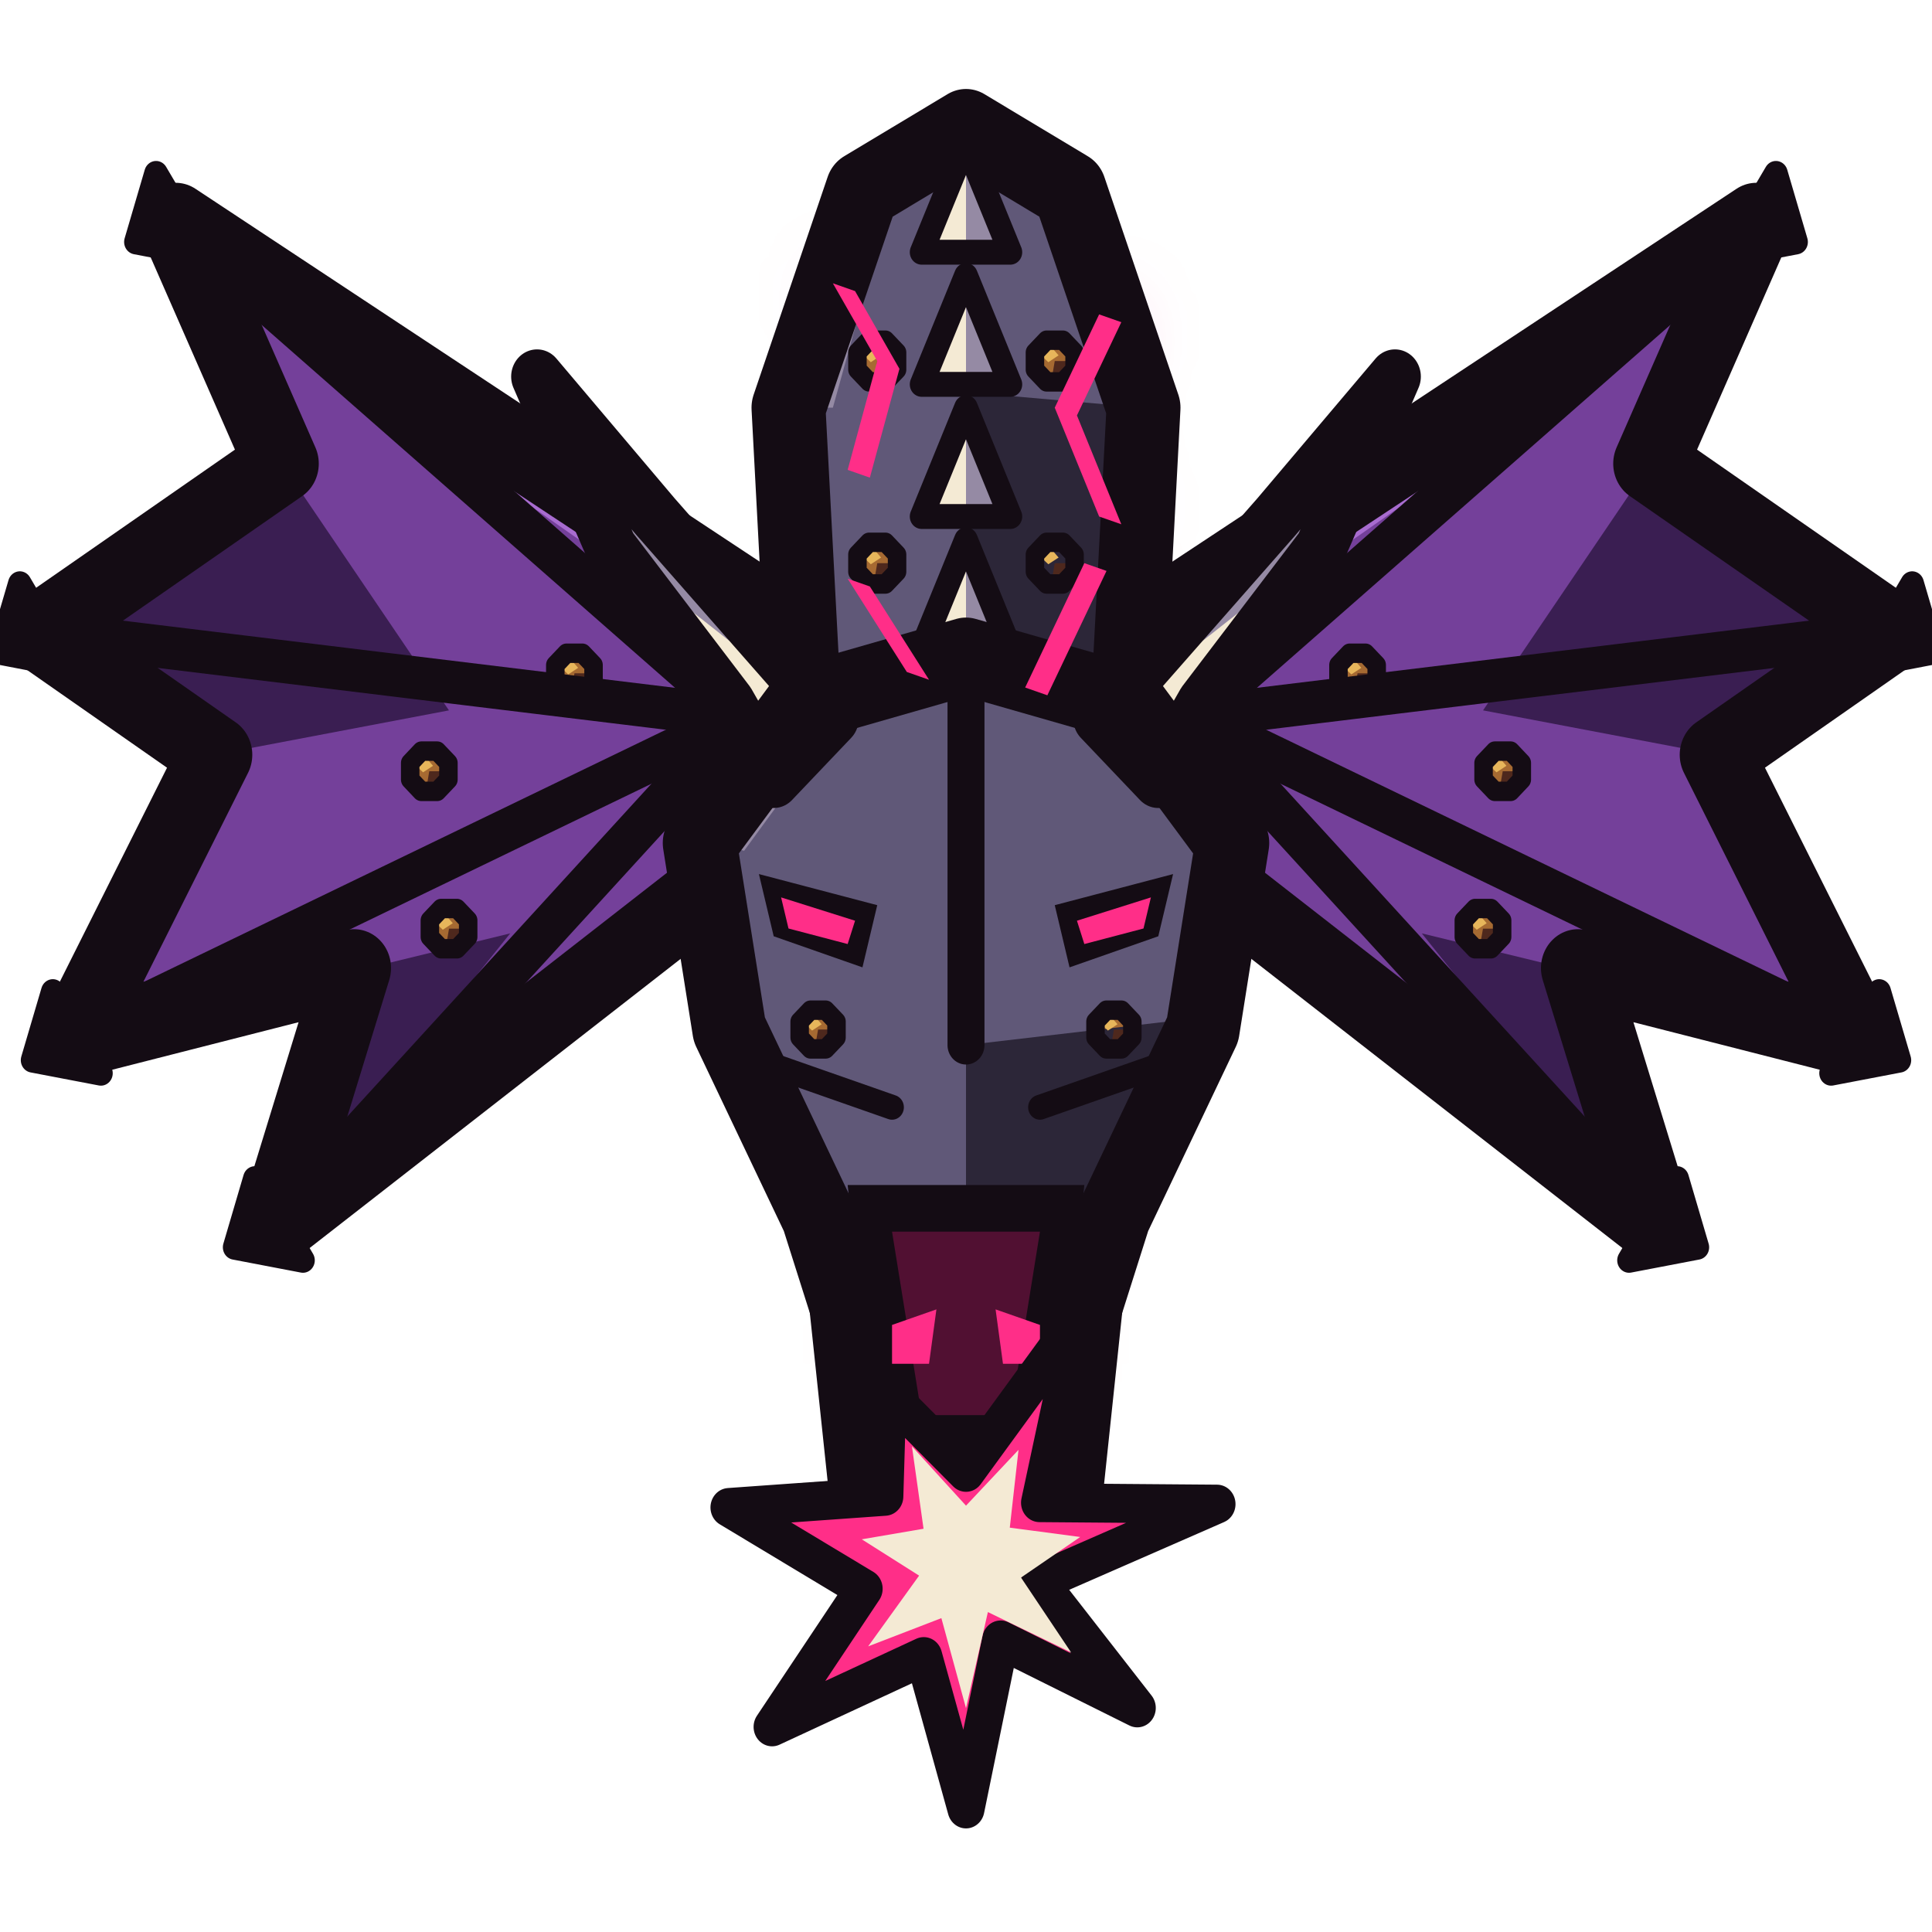
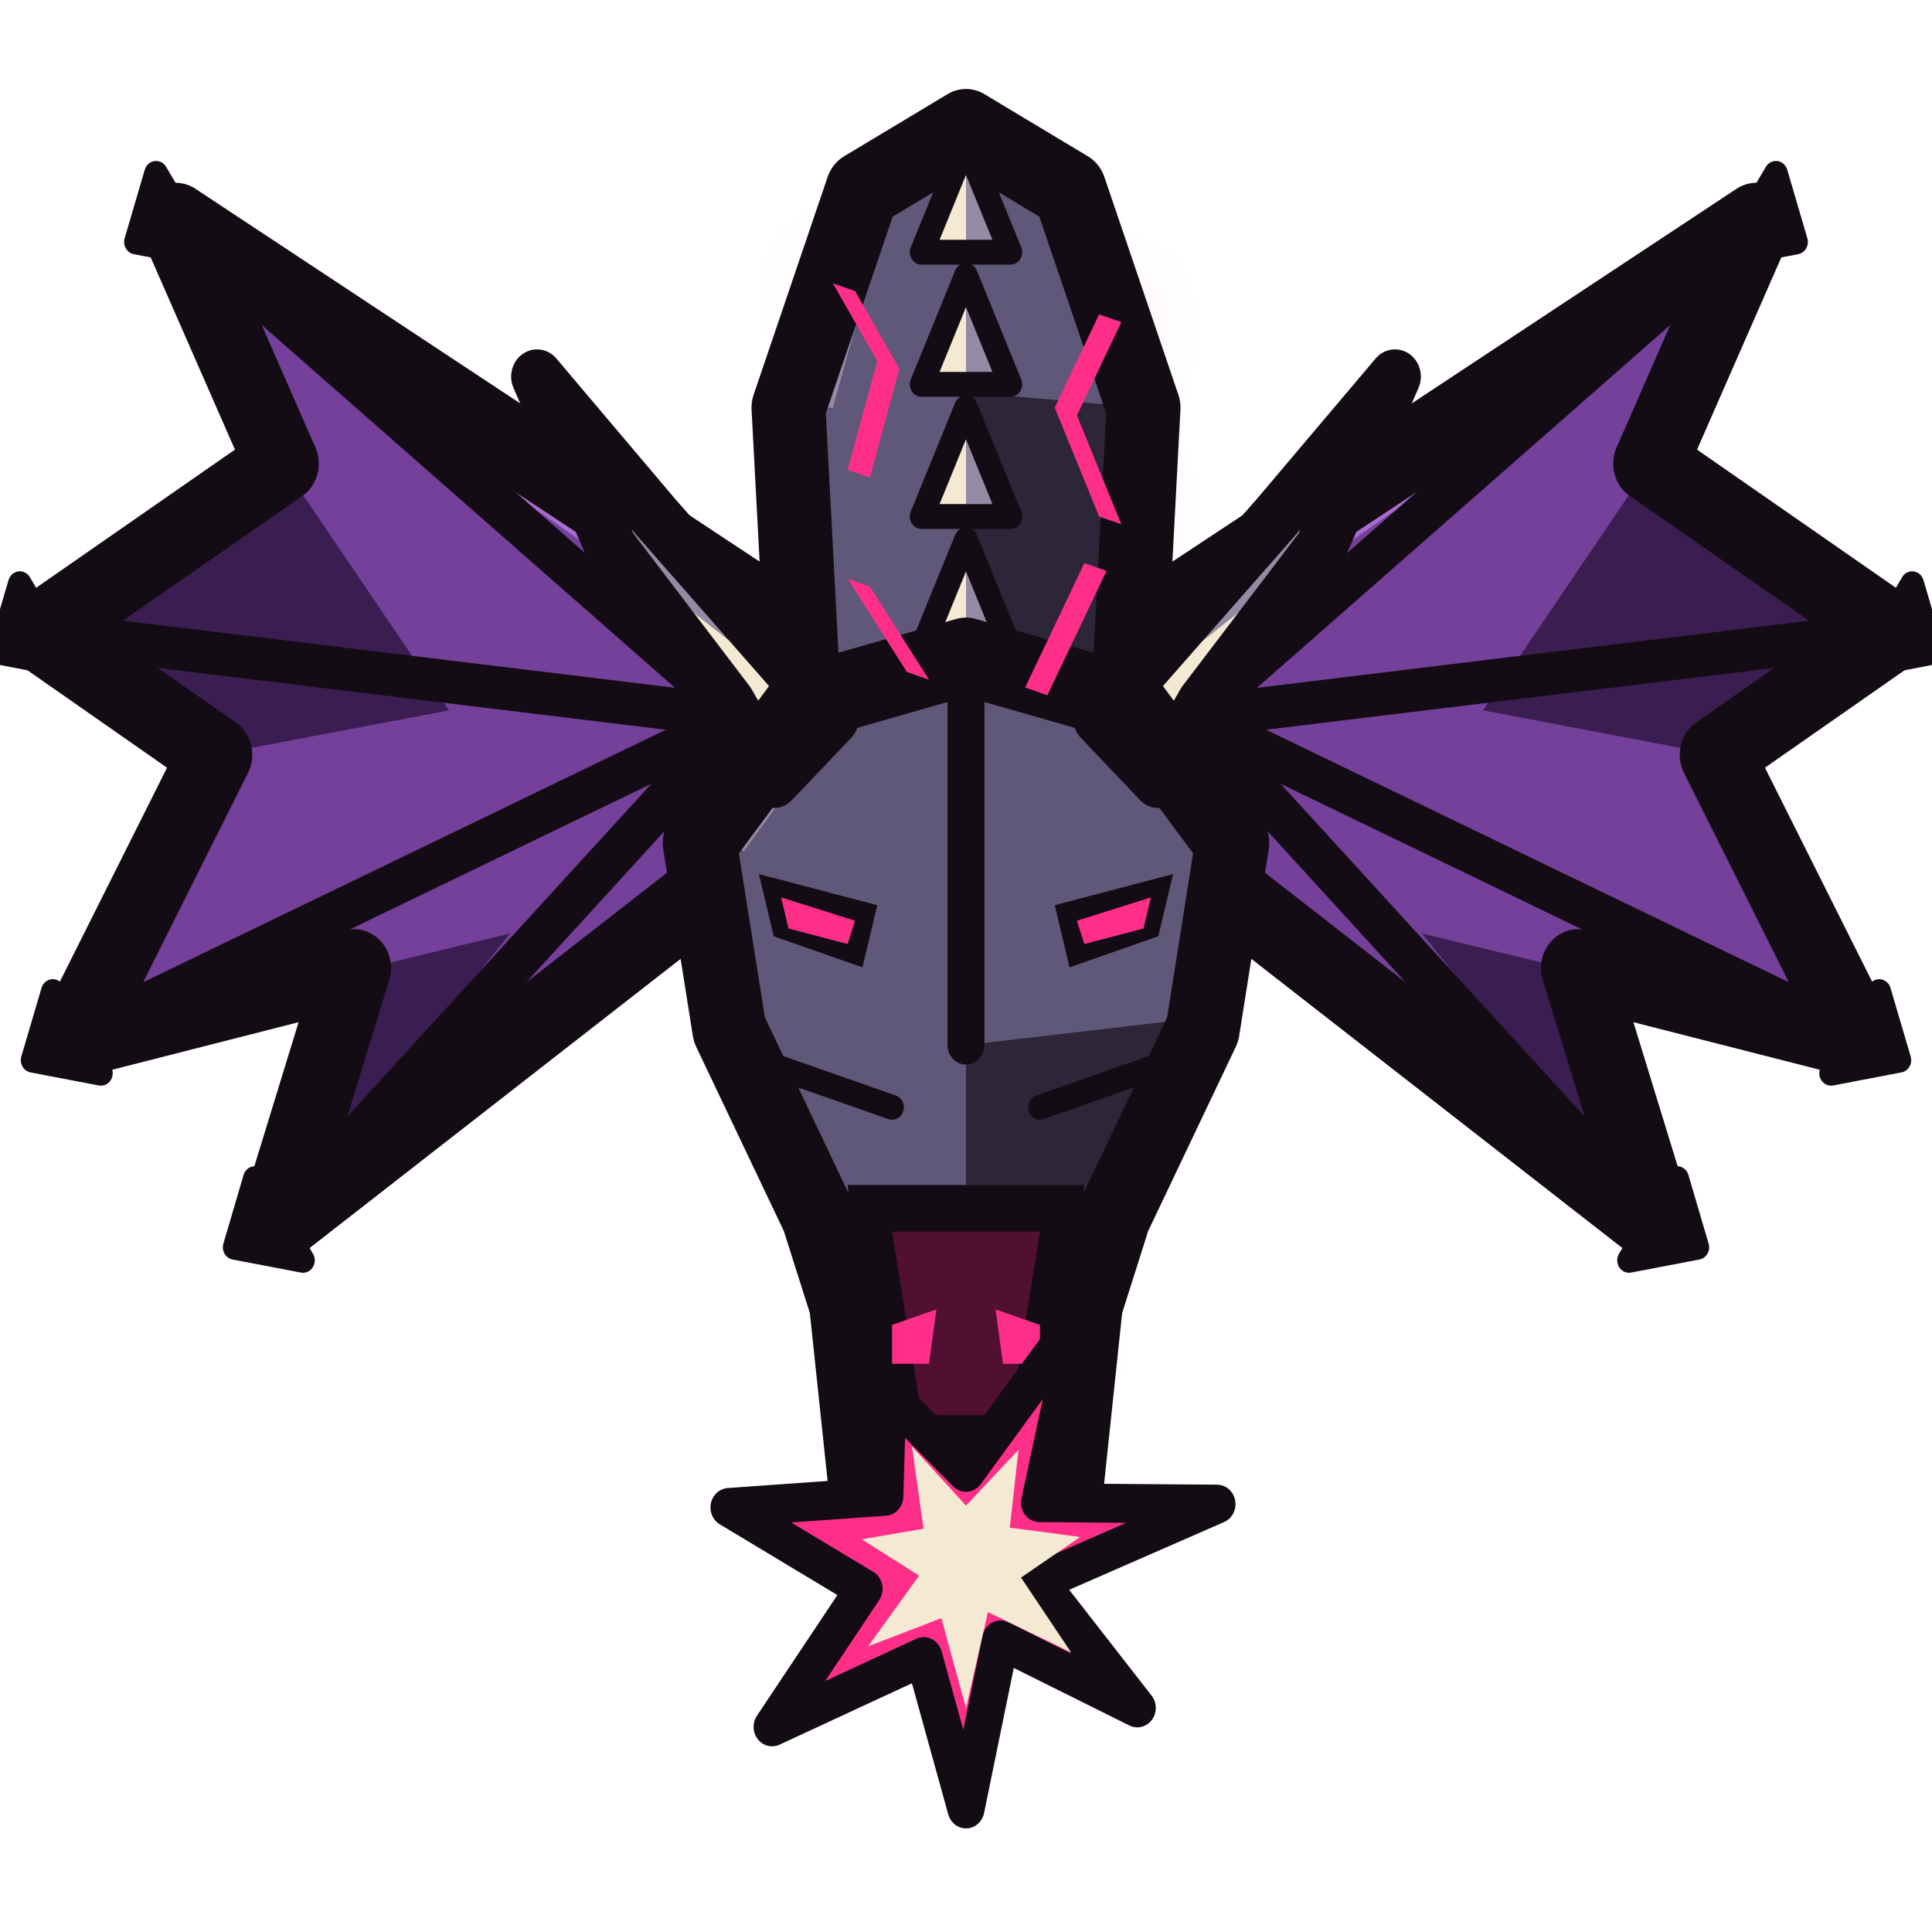
<svg xmlns="http://www.w3.org/2000/svg" viewBox="0 0 256 256" width="256" height="256">
  <defs>
    <filter id="blur" filterUnits="userSpaceOnUse" x="-64" y="-64" width="384" height="384">
      <feGaussianBlur stdDeviation="5" />
    </filter>
  </defs>
  <g transform="translate(128 122) scale(0.98 1.03) translate(-128 -128)">
    <g id="glow-back">
      <g>
        <polygon points="110,46 116,56 112,70 115,71 119,57 113,47" fill="#FF2E88" filter="url(#blur)" opacity="0.62" />
        <polygon points="146,50 140,62 146,76 149,77 143,63 149,51" fill="#FF2E88" filter="url(#blur)" opacity="0.62" />
        <polygon points="112,84 120,96 123,97 115,85" fill="#FF2E88" filter="url(#blur)" opacity="0.62" />
        <polygon points="144,82 136,98 139,99 147,83" fill="#FF2E88" filter="url(#blur)" opacity="0.62" />
      </g>
      <g>
        <polygon points="118,168 138,168 134,191.6 122,191.6" fill="#8E1450" filter="url(#blur)" opacity="0.31" />
        <polygon points="103,125 113,128 112,131 104,129" fill="#FF2E88" filter="url(#blur)" opacity="0.62" />
        <polygon points="118,180 124,178 123,185 118,185" fill="#FF2E88" filter="url(#blur)" opacity="0.62" />
        <polygon points="153,125 143,128 144,131 152,129" fill="#FF2E88" filter="url(#blur)" opacity="0.62" />
        <polygon points="138,180 132,178 133,185 138,185" fill="#FF2E88" filter="url(#blur)" opacity="0.62" />
      </g>
    </g>
    <g id="body">
      <g class="part" data-part="wing0">
        <g class="base">
          <polygon points="100.59,88.02 21.15,38.07 35.49,69.2 2.73,90.86 26.5,106.65 7.19,143.33 45.26,134.09 34.51,167.4 96.03,121.78" fill="#74409A" />
          <polygon points="15.77,40.68 18.49,31.86 24.99,42.36" fill="#F4EAD4" />
          <polygon points="-2.65,93.47 0.07,84.65 6.57,95.16" fill="#F4EAD4" />
          <polygon points="1.8,145.94 4.53,137.12 11.03,147.62" fill="#F4EAD4" />
          <polygon points="29.12,170.01 31.85,161.18 38.35,171.69" fill="#F4EAD4" />
-           <polygon points="77.64,97.25 76.13,98.76 73.98,98.76 72.47,97.25 72.47,95.1 73.98,93.59 76.13,93.59 77.64,95.1" fill="#A66A32" />
-           <polygon points="58.02,109.84 56.5,111.36 54.36,111.36 52.85,109.84 52.85,107.7 54.36,106.18 56.5,106.18 58.02,107.7" fill="#A66A32" />
-           <polygon points="60.69,130.09 59.17,131.61 57.03,131.61 55.51,130.09 55.51,127.95 57.03,126.43 59.17,126.43 60.69,127.95" fill="#A66A32" />
        </g>
        <g class="shadow">
          <polygon points="35.49,69.2 2.73,90.86 26.5,106.65 58.09,100.94" fill="#3A1E52" />
          <polygon points="7.19,143.33 45.26,134.09 34.51,167.4 66.37,129.63" fill="#3A1E52" />
-           <polygon points="75.06,96.17 77.86,96.17 76.79,98.19 74.55,98.97" fill="#4E281D" />
-           <polygon points="55.43,108.77 58.23,108.77 57.17,110.79 54.93,111.57" fill="#4E281D" />
-           <polygon points="58.1,129.02 60.9,129.02 59.84,131.04 57.6,131.82" fill="#4E281D" />
        </g>
        <g class="highlight">
          <polygon points="98.45,88.87 23.07,40.22 26.76,46.5 98.08,93.85" fill="#A86CD0" />
-           <polygon points="73.43,95.61 74.61,94.44 75.56,95.47 74.22,96.31" fill="#E7B65B" />
-           <polygon points="53.81,108.21 54.99,107.03 55.94,108.07 54.59,108.91" fill="#E7B65B" />
-           <polygon points="56.48,128.46 57.65,127.28 58.61,128.32 57.26,129.16" fill="#E7B65B" />
        </g>
        <g class="ink">
          <polygon points="100.59,88.02 21.15,38.07 35.49,69.2 2.73,90.86 26.5,106.65 7.19,143.33 45.26,134.09 34.51,167.4 96.03,121.78" fill="none" stroke="#140C14" stroke-width="10" stroke-linejoin="round" />
          <polyline points="97.49,101.83 21.15,38.07" fill="none" stroke="#140C14" stroke-width="5.5" stroke-linejoin="round" stroke-linecap="round" />
          <polygon points="15.77,40.68 18.49,31.86 24.99,42.36" fill="none" stroke="#140C14" stroke-width="3.2" stroke-linejoin="round" />
          <polyline points="97.49,101.83 2.73,90.86" fill="none" stroke="#140C14" stroke-width="5.5" stroke-linejoin="round" stroke-linecap="round" />
          <polygon points="-2.65,93.47 0.07,84.65 6.57,95.16" fill="none" stroke="#140C14" stroke-width="3.2" stroke-linejoin="round" />
          <polyline points="97.49,101.83 7.19,143.33" fill="none" stroke="#140C14" stroke-width="5.5" stroke-linejoin="round" stroke-linecap="round" />
          <polygon points="1.8,145.94 4.53,137.12 11.03,147.62" fill="none" stroke="#140C14" stroke-width="3.2" stroke-linejoin="round" />
          <polyline points="97.49,101.83 34.51,167.4" fill="none" stroke="#140C14" stroke-width="5.5" stroke-linejoin="round" stroke-linecap="round" />
          <polygon points="29.12,170.01 31.85,161.18 38.35,171.69" fill="none" stroke="#140C14" stroke-width="3.2" stroke-linejoin="round" />
-           <polygon points="77.64,97.25 76.13,98.76 73.98,98.76 72.47,97.25 72.47,95.1 73.98,93.59 76.13,93.59 77.64,95.1" fill="none" stroke="#140C14" stroke-width="2.5" stroke-linejoin="round" />
-           <polygon points="58.02,109.84 56.5,111.36 54.36,111.36 52.85,109.84 52.85,107.7 54.36,106.18 56.5,106.18 58.02,107.7" fill="none" stroke="#140C14" stroke-width="2.5" stroke-linejoin="round" />
-           <polygon points="60.69,130.09 59.17,131.61 57.03,131.61 55.51,130.09 55.51,127.95 57.03,126.43 59.17,126.43 60.69,127.95" fill="none" stroke="#140C14" stroke-width="2.5" stroke-linejoin="round" />
        </g>
      </g>
      <g class="part" data-part="wing1">
        <g class="base">
          <polygon points="155.41,88.02 234.85,38.07 220.51,69.2 253.27,90.86 229.5,106.65 248.81,143.33 210.74,134.09 221.49,167.4 159.97,121.78" fill="#74409A" />
          <polygon points="240.23,40.68 237.51,31.86 231.01,42.36" fill="#F4EAD4" />
          <polygon points="258.65,93.47 255.93,84.65 249.43,95.16" fill="#F4EAD4" />
          <polygon points="254.2,145.94 251.47,137.12 244.97,147.62" fill="#F4EAD4" />
          <polygon points="226.88,170.01 224.15,161.18 217.65,171.69" fill="#F4EAD4" />
-           <polygon points="183.53,97.25 182.02,98.76 179.87,98.76 178.36,97.25 178.36,95.1 179.87,93.59 182.02,93.59 183.53,95.1" fill="#A66A32" />
-           <polygon points="203.15,109.84 201.64,111.36 199.5,111.36 197.98,109.84 197.98,107.7 199.5,106.18 201.64,106.18 203.15,107.7" fill="#A66A32" />
-           <polygon points="200.49,130.09 198.97,131.61 196.83,131.61 195.31,130.09 195.31,127.95 196.83,126.43 198.97,126.43 200.49,127.95" fill="#A66A32" />
        </g>
        <g class="shadow">
          <polygon points="220.51,69.2 253.27,90.86 229.5,106.65 197.91,100.94" fill="#3A1E52" />
          <polygon points="248.81,143.33 210.74,134.09 221.49,167.4 189.63,129.63" fill="#3A1E52" />
-           <polygon points="180.94,96.17 183.74,96.17 182.68,98.19 180.44,98.97" fill="#4E281D" />
-           <polygon points="200.57,108.77 203.37,108.77 202.3,110.79 200.06,111.57" fill="#4E281D" />
-           <polygon points="197.9,129.02 200.7,129.02 199.63,131.04 197.39,131.82" fill="#4E281D" />
        </g>
        <g class="highlight">
          <polygon points="157.55,88.87 232.93,40.22 229.24,46.5 157.92,93.85" fill="#A86CD0" />
-           <polygon points="179.32,95.61 180.5,94.44 181.45,95.47 180.1,96.31" fill="#E7B65B" />
-           <polygon points="198.94,108.21 200.12,107.03 201.07,108.07 199.73,108.91" fill="#E7B65B" />
-           <polygon points="196.27,128.46 197.45,127.28 198.4,128.32 197.06,129.16" fill="#E7B65B" />
        </g>
        <g class="ink">
          <polygon points="155.41,88.02 234.85,38.07 220.51,69.2 253.27,90.86 229.5,106.65 248.81,143.33 210.74,134.09 221.49,167.4 159.97,121.78" fill="none" stroke="#140C14" stroke-width="10" stroke-linejoin="round" />
          <polyline points="158.51,101.83 234.85,38.07" fill="none" stroke="#140C14" stroke-width="5.5" stroke-linejoin="round" stroke-linecap="round" />
          <polygon points="240.23,40.68 237.51,31.86 231.01,42.36" fill="none" stroke="#140C14" stroke-width="3.2" stroke-linejoin="round" />
          <polyline points="158.51,101.83 253.27,90.86" fill="none" stroke="#140C14" stroke-width="5.5" stroke-linejoin="round" stroke-linecap="round" />
          <polygon points="258.65,93.47 255.93,84.65 249.43,95.16" fill="none" stroke="#140C14" stroke-width="3.2" stroke-linejoin="round" />
          <polyline points="158.51,101.83 248.81,143.33" fill="none" stroke="#140C14" stroke-width="5.5" stroke-linejoin="round" stroke-linecap="round" />
          <polygon points="254.2,145.94 251.47,137.12 244.97,147.62" fill="none" stroke="#140C14" stroke-width="3.2" stroke-linejoin="round" />
          <polyline points="158.51,101.83 221.49,167.4" fill="none" stroke="#140C14" stroke-width="5.5" stroke-linejoin="round" stroke-linecap="round" />
          <polygon points="226.88,170.01 224.15,161.18 217.65,171.69" fill="none" stroke="#140C14" stroke-width="3.2" stroke-linejoin="round" />
-           <polygon points="183.53,97.25 182.02,98.76 179.87,98.76 178.36,97.25 178.36,95.1 179.87,93.59 182.02,93.59 183.53,95.1" fill="none" stroke="#140C14" stroke-width="2.5" stroke-linejoin="round" />
-           <polygon points="203.15,109.84 201.64,111.36 199.5,111.36 197.98,109.84 197.98,107.7 199.5,106.18 201.64,106.18 203.15,107.7" fill="none" stroke="#140C14" stroke-width="2.5" stroke-linejoin="round" />
-           <polygon points="200.49,130.09 198.97,131.61 196.83,131.61 195.31,130.09 195.31,127.95 196.83,126.43 198.97,126.43 200.49,127.95" fill="none" stroke="#140C14" stroke-width="2.5" stroke-linejoin="round" />
        </g>
      </g>
      <g class="part" data-part="body">
        <g class="base">
          <polygon points="128,26 114,34 104,62 106,98 128,112 150,98 152,62 142,34" fill="#605878" />
          <polygon points="122,42 128,28 134,42" fill="#F4EAD4" />
          <polygon points="122,59 128,45 134,59" fill="#F4EAD4" />
          <polygon points="122,76 128,62 134,76" fill="#F4EAD4" />
          <polygon points="122,93 128,79 134,93" fill="#F4EAD4" />
-           <polygon points="118.68,57.11 117.11,58.68 114.89,58.68 113.32,57.11 113.32,54.89 114.89,53.32 117.11,53.32 118.68,54.89" fill="#A66A32" />
-           <polygon points="142.68,57.11 141.11,58.68 138.89,58.68 137.32,57.11 137.32,54.89 138.89,53.32 141.11,53.32 142.68,54.89" fill="#A66A32" />
-           <polygon points="118.68,83.11 117.11,84.68 114.89,84.68 113.32,83.11 113.32,80.89 114.89,79.32 117.11,79.32 118.68,80.89" fill="#A66A32" />
-           <polygon points="142.68,83.11 141.11,84.68 138.89,84.68 137.32,83.11 137.32,80.89 138.89,79.32 141.11,79.32 142.68,80.89" fill="#A66A32" />
        </g>
        <g class="shadow">
          <polygon points="128,60 152,62 150,98 128,112" fill="#2C2638" />
          <polygon points="128,28 134,42 128,42" fill="#958AA4" />
          <polygon points="128,45 134,59 128,59" fill="#958AA4" />
          <polygon points="128,62 134,76 128,76" fill="#958AA4" />
          <polygon points="128,79 134,93 128,93" fill="#958AA4" />
-           <polygon points="116,56 118.9,56 117.8,58.09 115.48,58.9" fill="#4E281D" />
-           <polygon points="140,56 142.9,56 141.8,58.09 139.48,58.9" fill="#4E281D" />
-           <polygon points="116,82 118.9,82 117.8,84.09 115.48,84.9" fill="#4E281D" />
-           <polygon points="140,82 142.9,82 141.8,84.09 139.48,84.9" fill="#4E281D" />
        </g>
        <g class="highlight">
          <polygon points="114,36 106,62 110,62 117,38" fill="#958AA4" />
-           <polygon points="114.32,55.42 115.54,54.2 116.52,55.27 115.13,56.15" fill="#E7B65B" />
-           <polygon points="138.32,55.42 139.54,54.2 140.52,55.27 139.13,56.15" fill="#E7B65B" />
-           <polygon points="114.32,81.42 115.54,80.2 116.52,81.28 115.13,82.14" fill="#E7B65B" />
-           <polygon points="138.32,81.42 139.54,80.2 140.52,81.28 139.13,82.14" fill="#E7B65B" />
        </g>
        <g class="ink">
          <polygon points="128,26 114,34 104,62 106,98 128,112 150,98 152,62 142,34" fill="none" stroke="#140C14" stroke-width="10" stroke-linejoin="round" />
          <polygon points="122,42 128,28 134,42" fill="none" stroke="#140C14" stroke-width="3.2" stroke-linejoin="round" />
          <polygon points="122,59 128,45 134,59" fill="none" stroke="#140C14" stroke-width="3.2" stroke-linejoin="round" />
          <polygon points="122,76 128,62 134,76" fill="none" stroke="#140C14" stroke-width="3.2" stroke-linejoin="round" />
          <polygon points="122,93 128,79 134,93" fill="none" stroke="#140C14" stroke-width="3.2" stroke-linejoin="round" />
-           <polygon points="118.68,57.11 117.11,58.68 114.89,58.68 113.32,57.11 113.32,54.89 114.89,53.32 117.11,53.32 118.68,54.89" fill="none" stroke="#140C14" stroke-width="2.5" stroke-linejoin="round" />
-           <polygon points="142.68,57.11 141.11,58.68 138.89,58.68 137.32,57.11 137.32,54.89 138.89,53.32 141.11,53.32 142.68,54.89" fill="none" stroke="#140C14" stroke-width="2.5" stroke-linejoin="round" />
-           <polygon points="118.68,83.11 117.11,84.68 114.89,84.68 113.32,83.11 113.32,80.89 114.89,79.32 117.11,79.32 118.68,80.89" fill="none" stroke="#140C14" stroke-width="2.5" stroke-linejoin="round" />
-           <polygon points="142.68,83.11 141.11,84.68 138.89,84.68 137.32,83.11 137.32,80.89 138.89,79.32 141.11,79.32 142.68,80.89" fill="none" stroke="#140C14" stroke-width="2.5" stroke-linejoin="round" />
        </g>
      </g>
      <g class="part" data-part="head">
        <g class="base">
          <polygon points="128,172 110,168 114,204 128,214 142,204 146,168" fill="#605878" />
          <polygon points="128,94 106,100 92,118 96,142 108,166 116,190 128,196 140,190 148,166 160,142 164,118 150,100" fill="#605878" />
          <polygon points="102,110 96,100 80,80 70,58 86,76 110,102" fill="#F4EAD4" />
          <polygon points="154,110 160,100 176,80 186,58 170,76 146,102" fill="#F4EAD4" />
-           <polygon points="110.49,143.03 109.03,144.49 106.97,144.49 105.51,143.03 105.51,140.97 106.97,139.51 109.03,139.51 110.49,140.97" fill="#A66A32" />
-           <polygon points="150.49,143.03 149.03,144.49 146.97,144.49 145.51,143.03 145.51,140.97 146.97,139.51 149.03,139.51 150.49,140.97" fill="#A66A32" />
-           <polygon points="120.49,169.03 119.03,170.49 116.97,170.49 115.51,169.03 115.51,166.97 116.97,165.51 119.03,165.51 120.49,166.97" fill="#A66A32" />
-           <polygon points="140.49,169.03 139.03,170.49 136.97,170.49 135.51,169.03 135.51,166.97 136.97,165.51 139.03,165.51 140.49,166.97" fill="#A66A32" />
        </g>
        <g class="shadow">
          <polygon points="128,172 146,168 142,204 128,214" fill="#2C2638" />
          <polygon points="128,144 164,140 148,166 140,190 128,196" fill="#2C2638" />
          <polygon points="80,80 70,58 86,76 96,92" fill="#958AA4" />
          <polygon points="176,80 186,58 170,76 160,92" fill="#958AA4" />
-           <polygon points="108,142 110.7,142 109.67,143.94 107.51,144.7" fill="#4E281D" />
-           <polygon points="148,142 150.7,142 149.67,143.94 147.51,144.7" fill="#4E281D" />
-           <polygon points="118,168 120.7,168 119.67,169.94 117.51,170.7" fill="#4E281D" />
-           <polygon points="138,168 140.7,168 139.67,169.94 137.51,170.7" fill="#4E281D" />
        </g>
        <g class="highlight">
          <polygon points="111,170 114,170 117,202 115,203" fill="#958AA4" />
          <polygon points="106,102 94,118 98,119 108,106" fill="#958AA4" />
-           <polygon points="106.43,141.46 107.57,140.33 108.49,141.32 107.19,142.13" fill="#E7B65B" />
-           <polygon points="146.43,141.46 147.57,140.33 148.49,141.32 147.19,142.13" fill="#E7B65B" />
-           <polygon points="116.43,167.46 117.57,166.33 118.49,167.32 117.19,168.13" fill="#E7B65B" />
-           <polygon points="136.43,167.46 137.57,166.33 138.49,167.32 137.19,168.13" fill="#E7B65B" />
        </g>
        <g class="ink">
          <polygon points="112,162 144,162 140,198.8 116,198.8" fill="#140C14" />
          <polygon points="128,172 110,168 114,204 128,214 142,204 146,168" fill="none" stroke="#140C14" stroke-width="8.5" stroke-linejoin="round" />
          <polygon points="128,94 106,100 92,118 96,142 108,166 116,190 128,196 140,190 148,166 160,142 164,118 150,100" fill="none" stroke="#140C14" stroke-width="10" stroke-linejoin="round" />
          <polygon points="102,110 96,100 80,80 70,58 86,76 110,102" fill="none" stroke="#140C14" stroke-width="7" stroke-linejoin="round" />
          <polygon points="100,122 116,126 114,134 102,130" fill="#140C14" />
          <polygon points="154,110 160,100 176,80 186,58 170,76 146,102" fill="none" stroke="#140C14" stroke-width="7" stroke-linejoin="round" />
          <polygon points="156,122 140,126 142,134 154,130" fill="#140C14" />
          <polyline points="128,100 128,144" fill="none" stroke="#140C14" stroke-width="5" stroke-linejoin="round" stroke-linecap="round" />
          <polyline points="100,146 118,152" fill="none" stroke="#140C14" stroke-width="3.2" stroke-linejoin="round" stroke-linecap="round" />
          <polyline points="156,146 138,152" fill="none" stroke="#140C14" stroke-width="3.2" stroke-linejoin="round" stroke-linecap="round" />
-           <polygon points="110.49,143.03 109.03,144.49 106.97,144.49 105.51,143.03 105.51,140.97 106.97,139.51 109.03,139.51 110.49,140.97" fill="none" stroke="#140C14" stroke-width="2.5" stroke-linejoin="round" />
-           <polygon points="150.49,143.03 149.03,144.49 146.97,144.49 145.51,143.03 145.51,140.97 146.97,139.51 149.03,139.51 150.49,140.97" fill="none" stroke="#140C14" stroke-width="2.5" stroke-linejoin="round" />
-           <polygon points="120.49,169.03 119.03,170.49 116.97,170.49 115.51,169.03 115.51,166.97 116.97,165.51 119.03,165.51 120.49,166.97" fill="none" stroke="#140C14" stroke-width="2.5" stroke-linejoin="round" />
-           <polygon points="140.49,169.03 139.03,170.49 136.97,170.49 135.51,169.03 135.51,166.97 136.97,165.51 139.03,165.51 140.49,166.97" fill="none" stroke="#140C14" stroke-width="2.5" stroke-linejoin="round" />
        </g>
      </g>
    </g>
    <g id="glow">
      <g>
        <polygon points="110,46 116,56 112,70 115,71 119,57 113,47" fill="#FF2E88" />
        <polygon points="146,50 140,62 146,76 149,77 143,63 149,51" fill="#FF2E88" />
        <polygon points="112,84 120,96 123,97 115,85" fill="#FF2E88" />
        <polygon points="144,82 136,98 139,99 147,83" fill="#FF2E88" />
      </g>
      <g>
        <polygon points="118,168 138,168 134,191.6 122,191.6" fill="#8E1450" opacity="0.5" />
        <polygon points="103,125 113,128 112,131 104,129" fill="#FF2E88" />
        <polygon points="118,180 124,178 123,185 118,185" fill="#FF2E88" />
        <polygon points="153,125 143,128 144,131 152,129" fill="#FF2E88" />
        <polygon points="138,180 132,178 133,185 138,185" fill="#FF2E88" />
      </g>
    </g>
  </g>
  <g id="fx" transform="translate(128 122) scale(0.98 1.03) translate(-128 -128)">
    <polygon points="128,242.27 122.29,222.66 101.78,231.71 114.23,213.94 95.95,203.48 117.03,202.05 117.44,188.86 128,198.97 143.32,178.98 137.94,202.87 161.94,203.05 137.89,213.06 151.16,229.27 132.68,220.52" fill="#FF2E88" stroke="#140C14" stroke-width="5" stroke-linejoin="round" />
    <polygon points="128,229.3 124.67,217.72 114.77,221.35 121.66,212.25 113.91,207.58 122.26,206.22 120.69,195.62 128,203.25 135.1,196.07 133.92,206.08 143.44,207.28 135.44,212.5 142.21,222.13 130.96,216.94" fill="#F4EAD4" />
  </g>
</svg>
